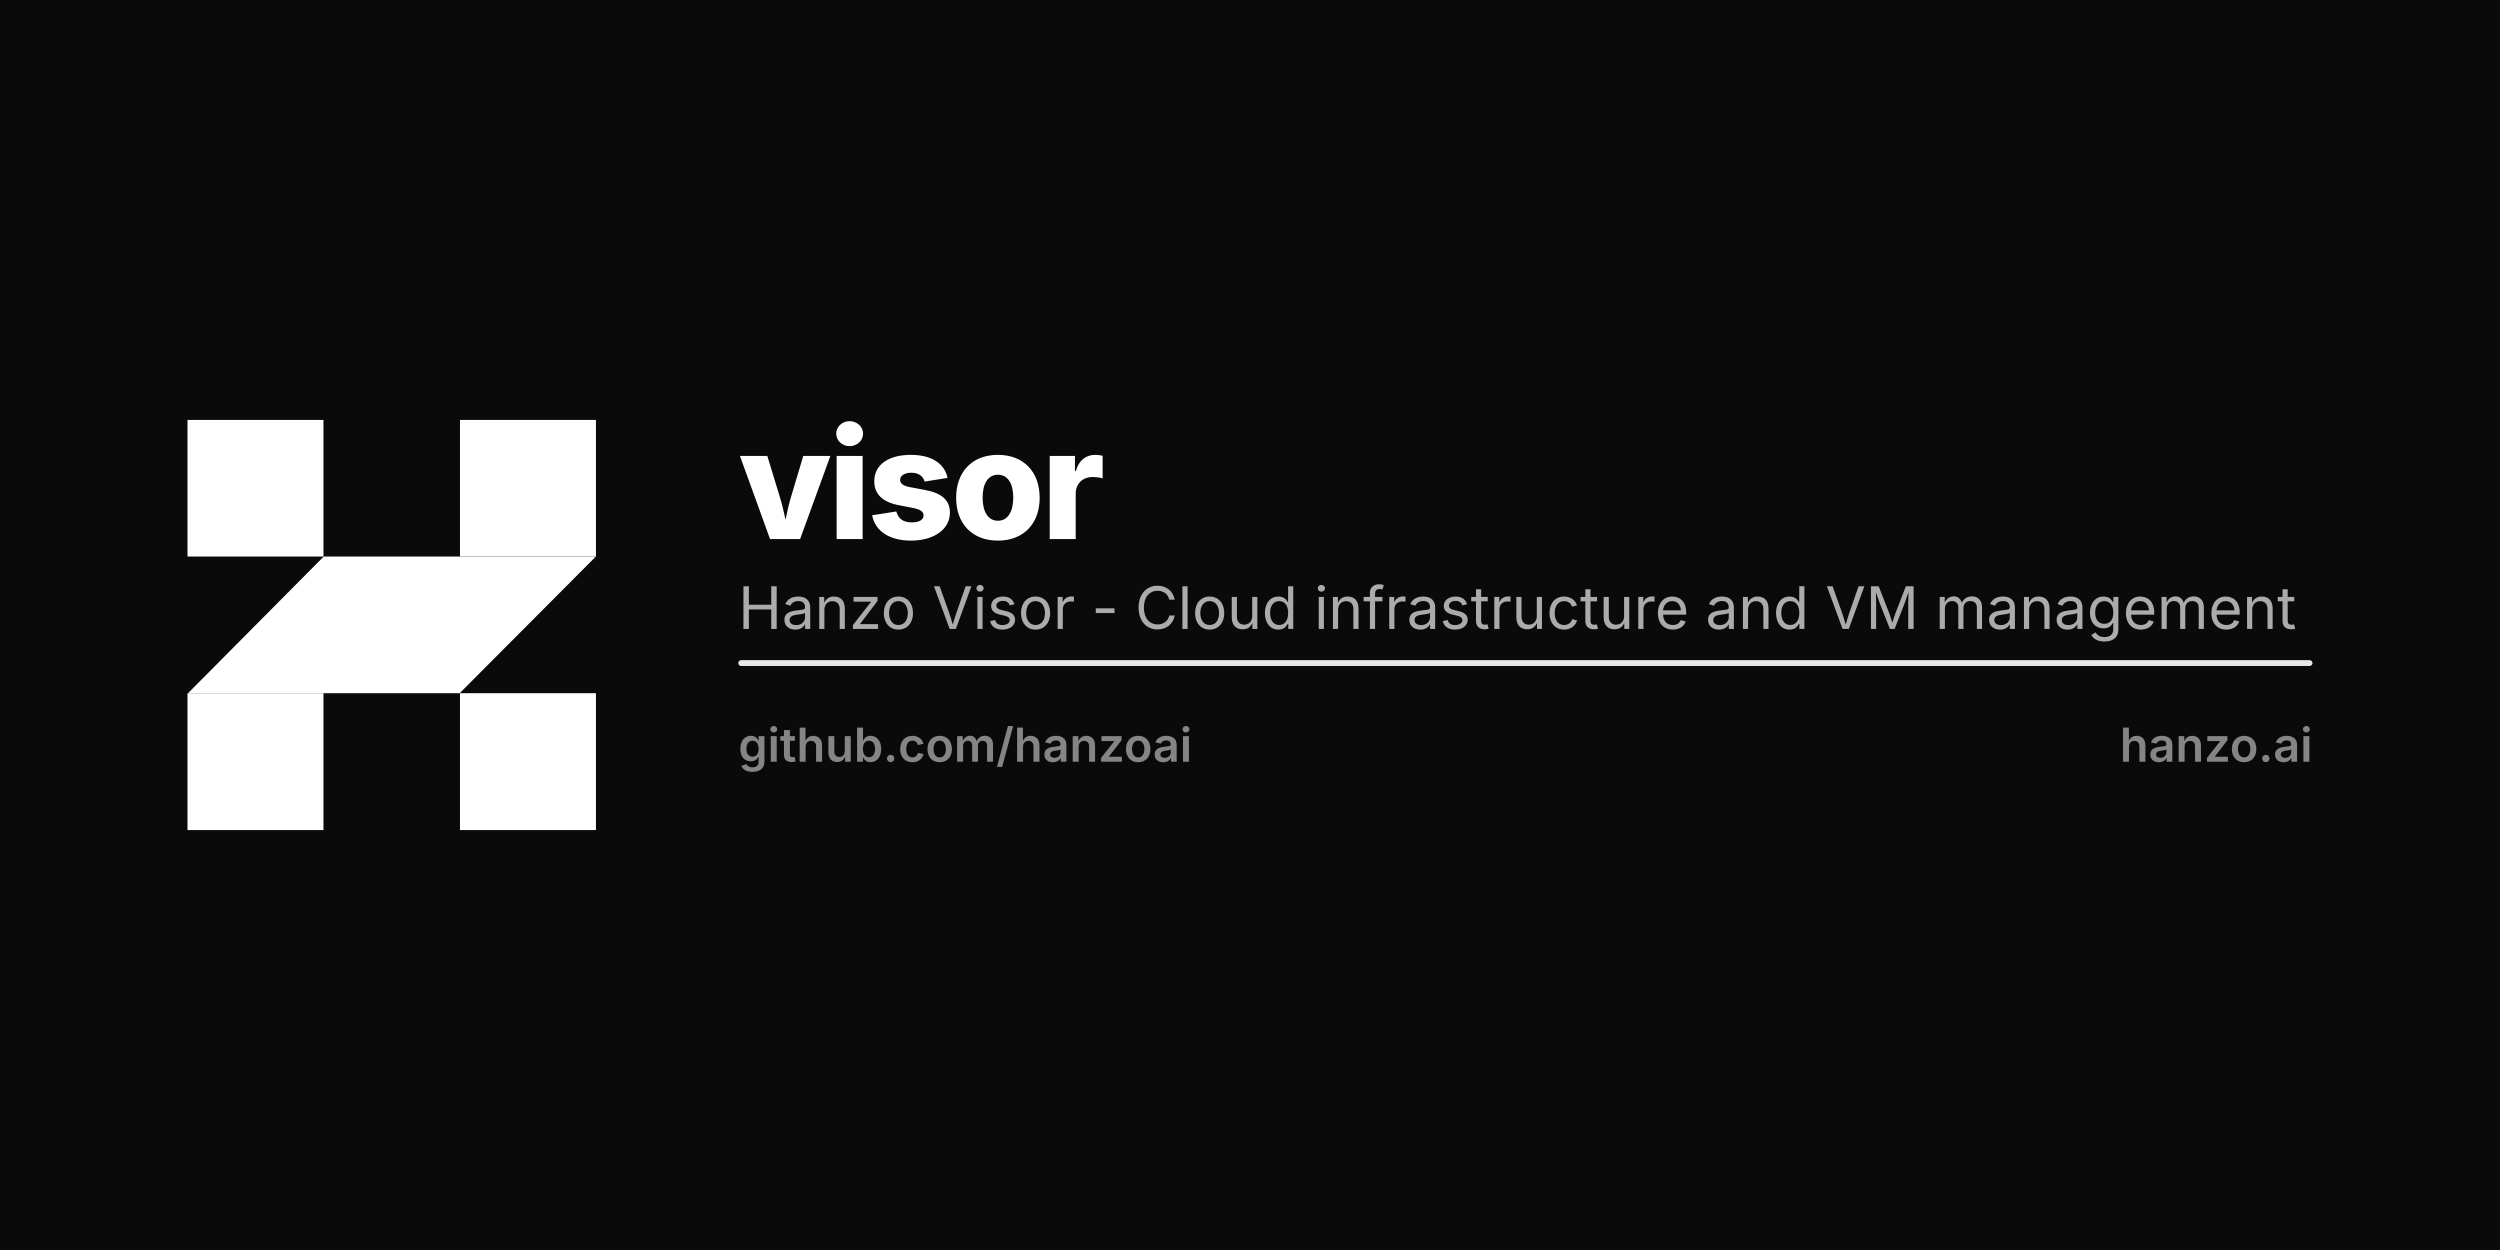
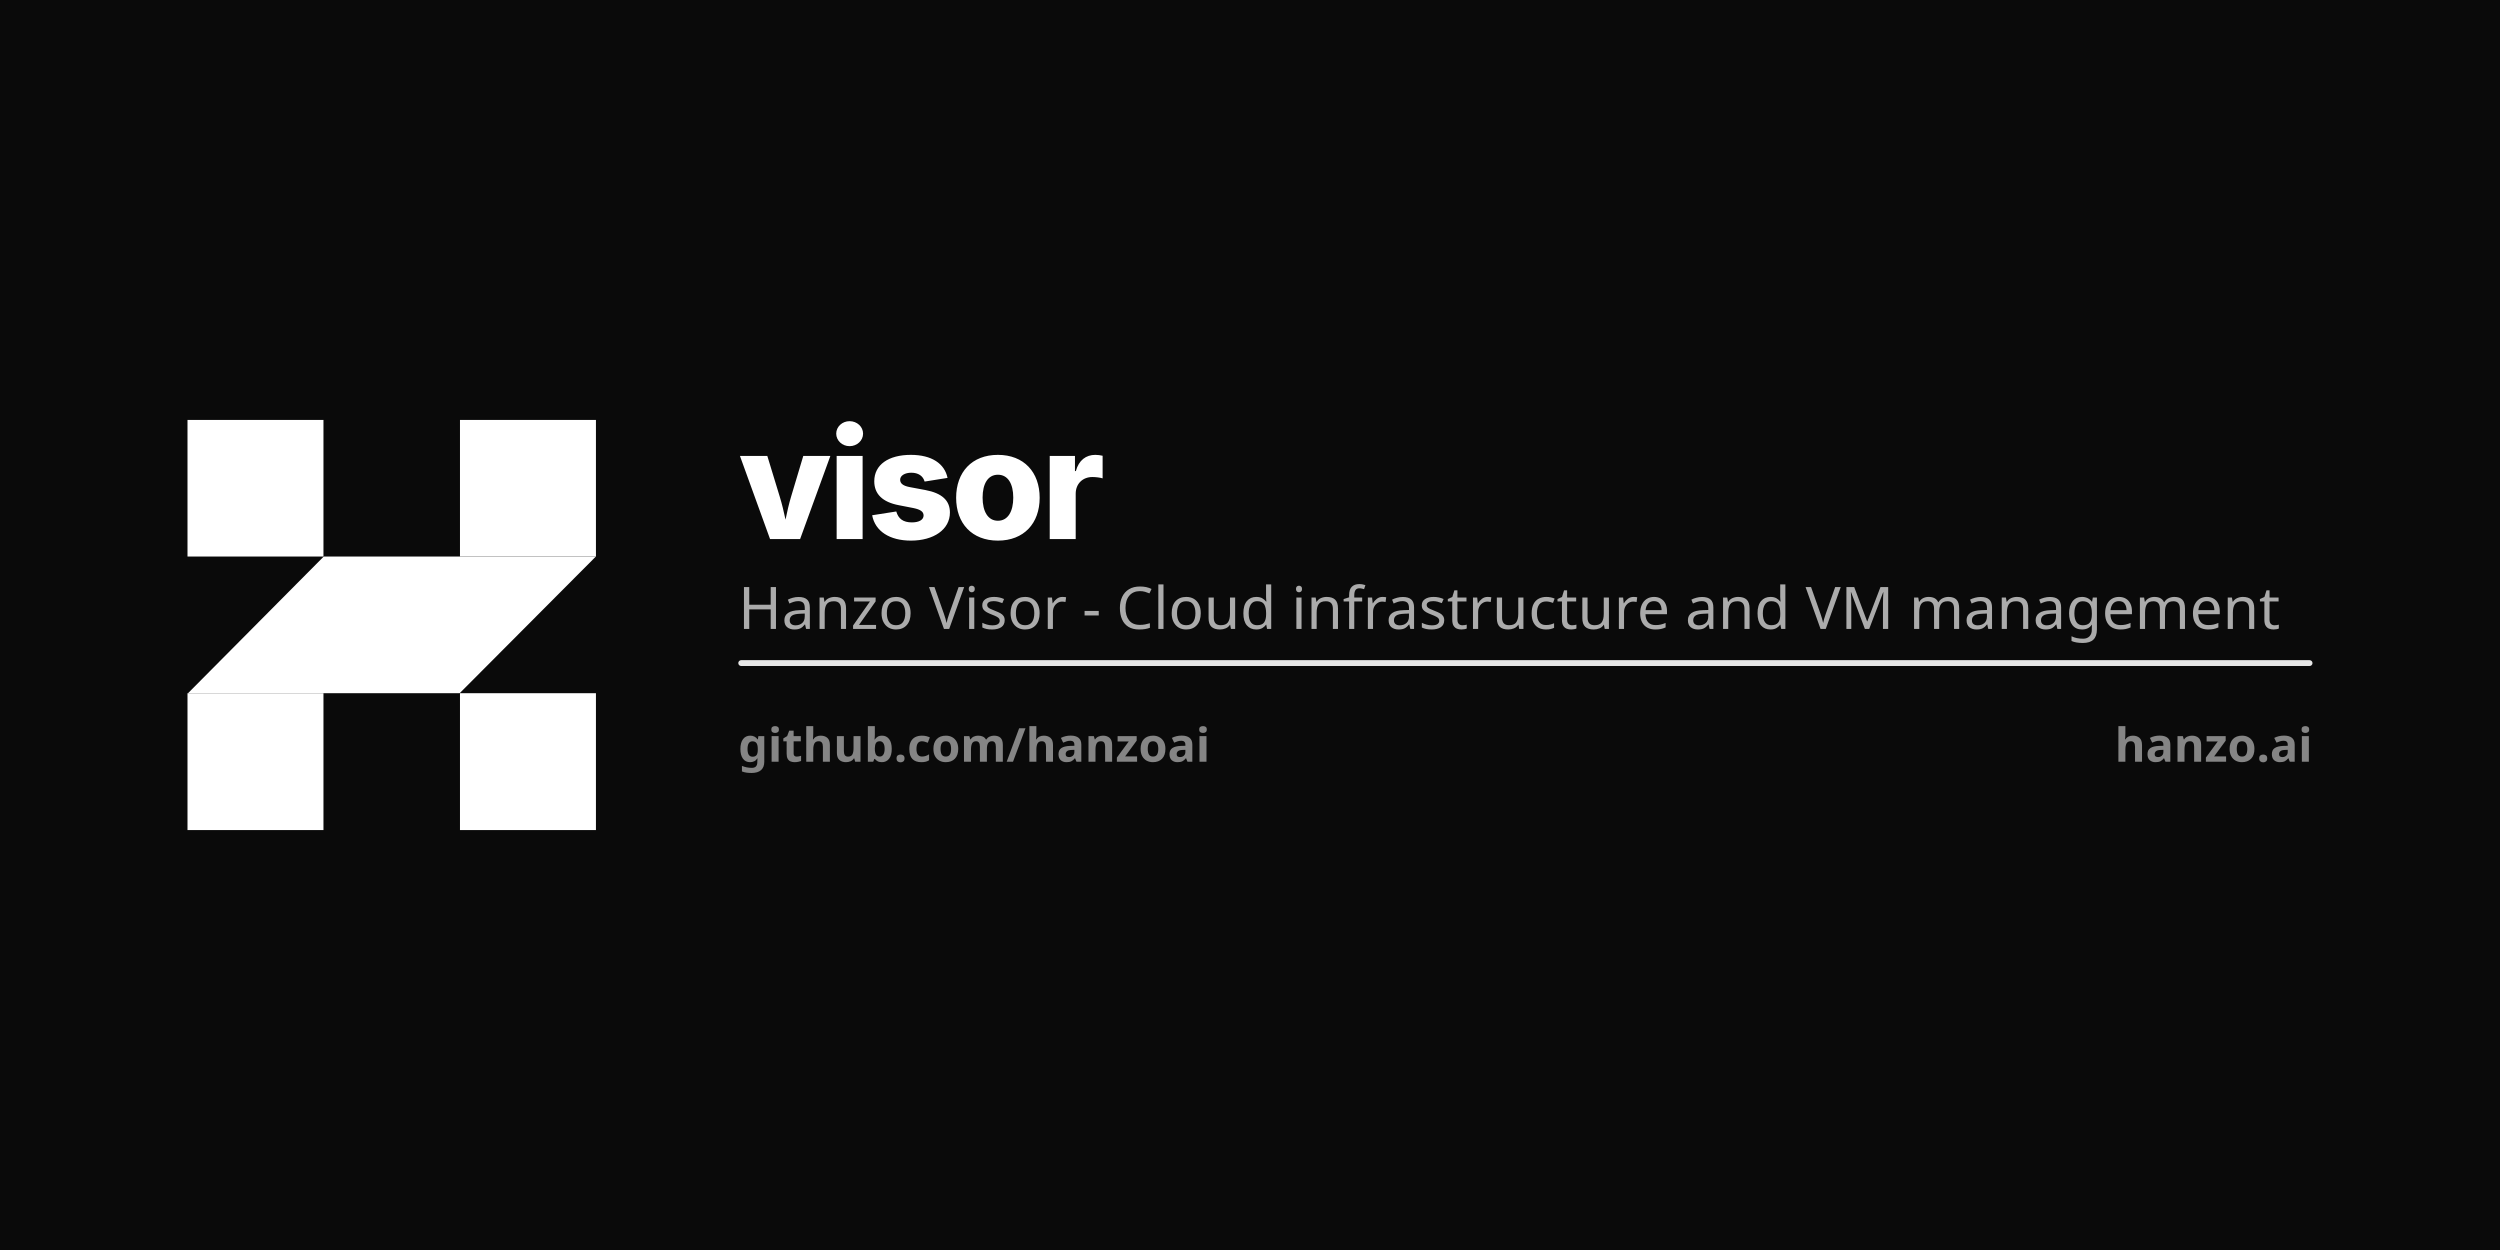
<svg xmlns="http://www.w3.org/2000/svg" width="1280" height="640" viewBox="0 0 1280 640" role="img" aria-label="visor">
  <rect width="1280" height="640" fill="#0A0A0A" />
  <svg x="96" y="215" width="210" height="210" viewBox="0 0 67 67">
    <path d="M22.21 67V44.637H0V67H22.21Z" fill="#fff" />
    <path d="M66.704 22.318H22.253L0.088 44.637H44.463L66.704 22.318Z" fill="#fff" />
    <path d="M22.21 0H0V22.318H22.21V0Z" fill="#fff" />
    <path d="M66.72 0H44.51V22.318H66.72V0Z" fill="#fff" />
    <path d="M66.72 67V44.637H44.51V67H66.72Z" fill="#fff" />
  </svg>
-   <text x="378" y="276" font-family="Inter,system-ui,-apple-system,sans-serif" font-size="78" font-weight="800" letter-spacing="-2" fill="#ffffff">visor</text>
-   <text x="378" y="322" font-family="Inter,system-ui,sans-serif" font-size="30" fill="#ffffff" opacity=".66">Hanzo Visor - Cloud infrastructure and VM management</text>
+   <text x="378" y="276" font-family="Zen,system-ui,-apple-system,sans-serif" font-size="78" font-weight="800" letter-spacing="-2" fill="#ffffff">visor</text>
+   <text x="378" y="322" font-family="Zen,system-ui,sans-serif" font-size="30" fill="#ffffff" opacity=".66">Hanzo Visor - Cloud infrastructure and VM management</text>
  <rect x="378" y="338" width="806" height="3" rx="1.5" fill="#ffffff" opacity=".9" />
-   <text x="378" y="390" font-family="Inter,system-ui,sans-serif" font-size="24" font-weight="600" fill="#ffffff" opacity=".5">github.com/hanzoai</text>
-   <text x="1184" y="390" text-anchor="end" font-family="Inter,system-ui,sans-serif" font-size="24" font-weight="600" fill="#ffffff" opacity=".5">hanzo.ai</text>
+   <text x="378" y="390" font-family="Zen,system-ui,sans-serif" font-size="24" font-weight="600" fill="#ffffff" opacity=".5">github.com/hanzoai</text>
+   <text x="1184" y="390" text-anchor="end" font-family="Zen,system-ui,sans-serif" font-size="24" font-weight="600" fill="#ffffff" opacity=".5">hanzo.ai</text>
</svg>
